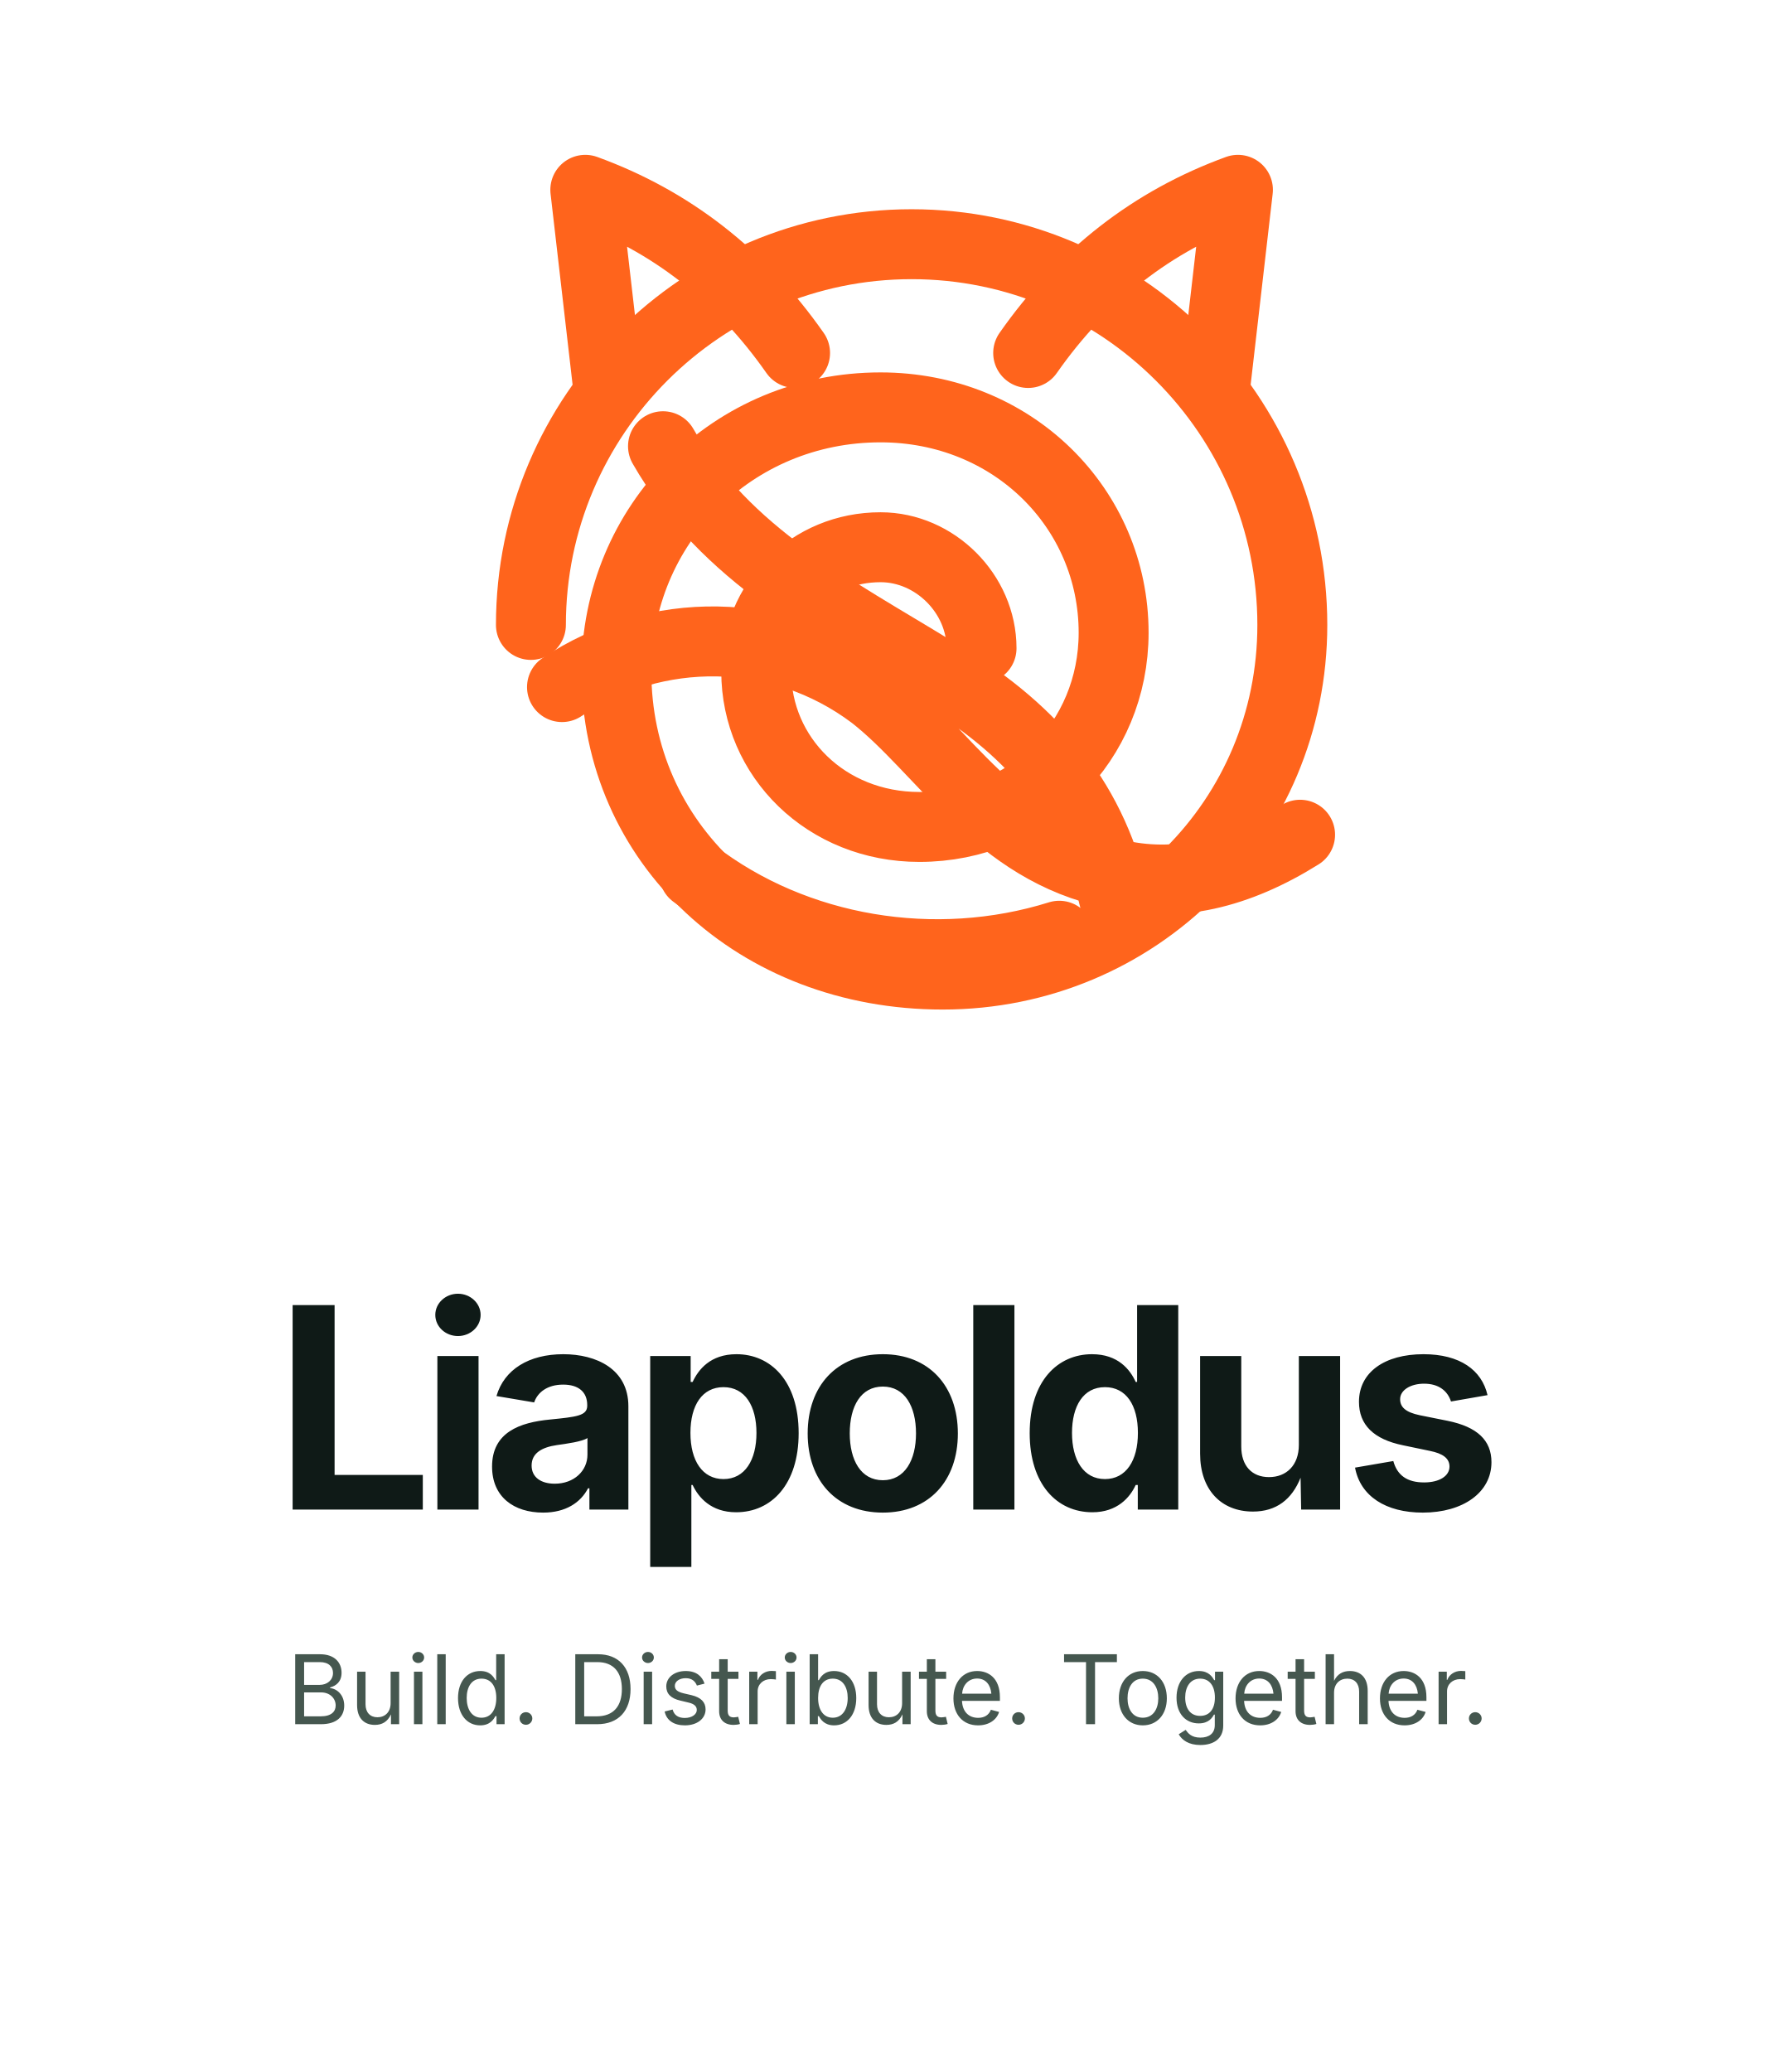
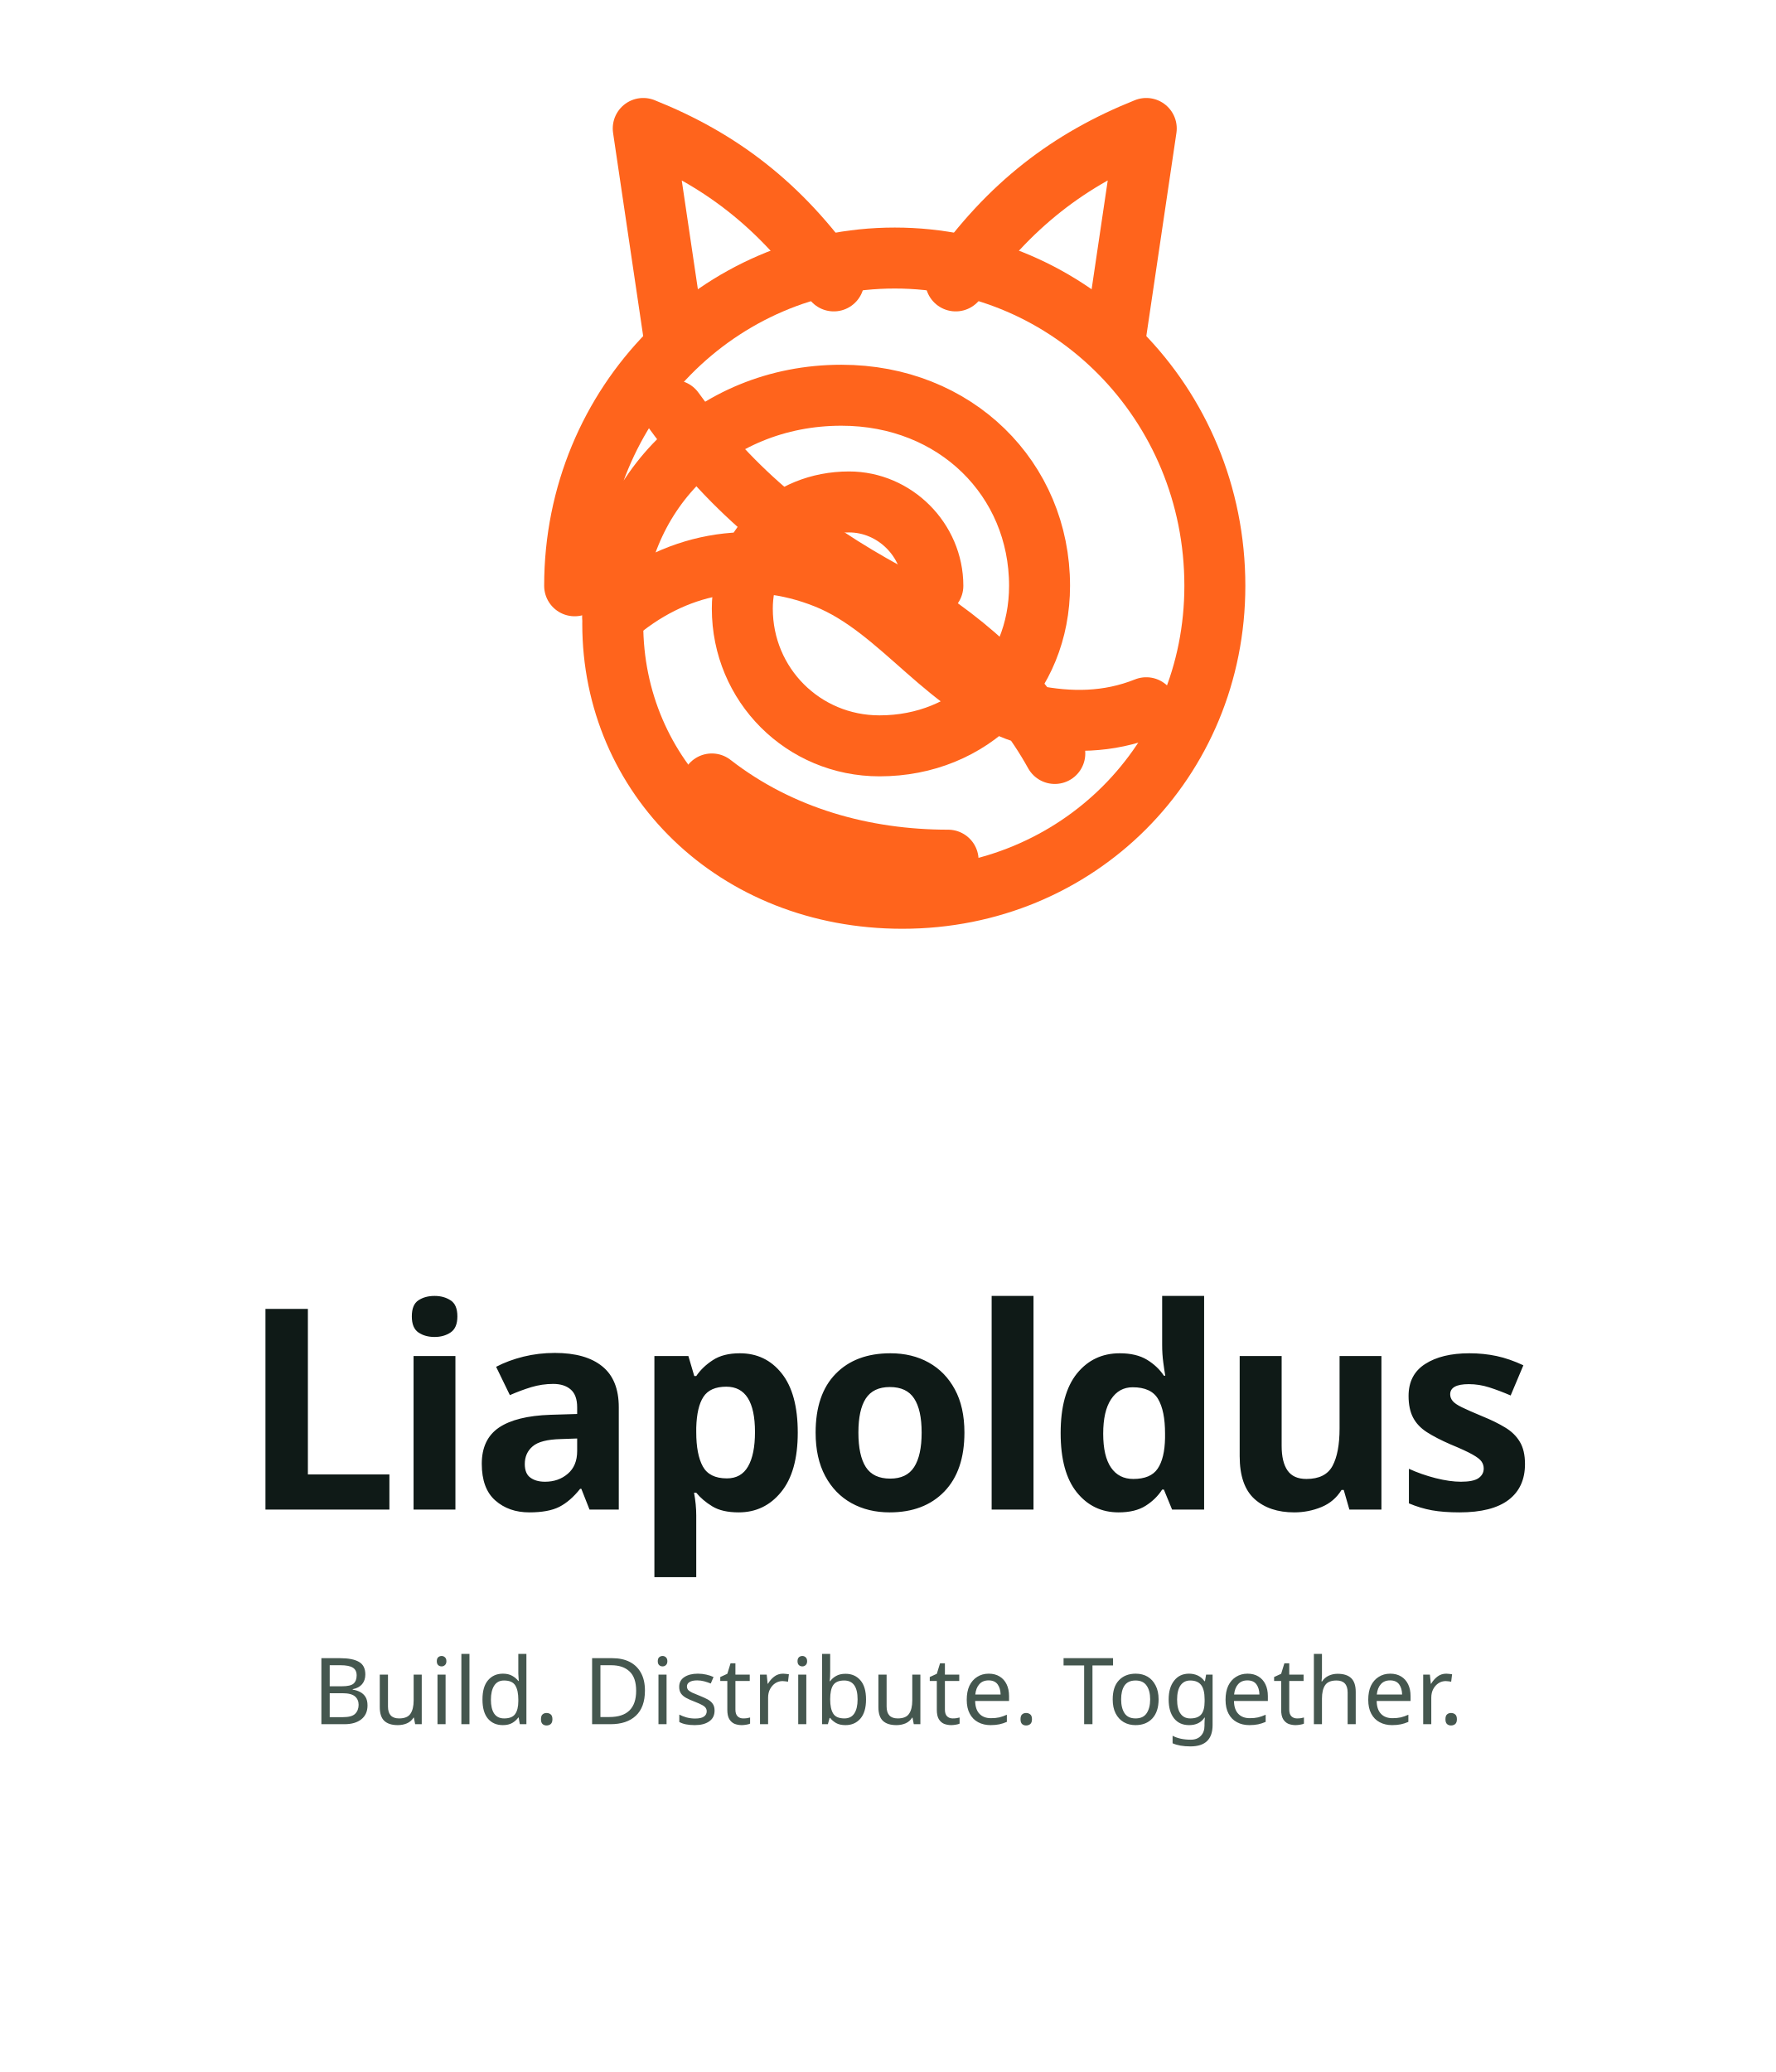
- <svg xmlns="http://www.w3.org/2000/svg" viewBox="0 0 240 280" fill="none">
-   <g transform="translate(56 12) scale(1.05)">
-     <path d="M25 39 22 13c11 4 20 11 27 21m54 5 3-26c-11 4-20 11-27 21" stroke="#FF641C" stroke-width="9" stroke-linecap="round" stroke-linejoin="round" />
-     <path d="M15 69c0-27 22-49 49-49s49 22 49 49c0 25-20 45-45 45-24 0-42-17-42-39 0-19 15-34 34-34 17 0 30 13 30 29 0 14-11 25-25 25-12 0-21-9-21-20 0-9 7-16 16-16 7 0 13 6 13 13" stroke="#FF641C" stroke-width="9" stroke-linecap="round" />
-     <path d="M19 77c12-8 28-8 40 1 9 7 16 20 31 23 8 2 16 0 24-5M32 46c8 14 22 21 35 29 12 7 20 16 23 29M36 101c13 10 31 13 47 8" stroke="#FF641C" stroke-width="9" stroke-linecap="round" />
+ <svg xmlns="http://www.w3.org/2000/svg" viewBox="0 0 240 280" role="img" aria-labelledby="title">
+   <g transform="translate(55 5) scale(1.03)">
+     <g fill="none" stroke="#FF641C" stroke-width="8" stroke-linecap="round" stroke-linejoin="round">
+       <path d="M35 39 31 12c10 4 18 10 25 20M93 39l4-27c-10 4-18 10-25 20" />
+       <path d="M22 72c0-24 19-43 42-43s42 19 42 43c0 23-18 41-41 41-22 0-38-16-38-36 0-17 13-30 30-30 15 0 26 11 26 25 0 12-9 21-21 21-10 0-18-8-18-18 0-8 6-14 14-14 6 0 11 5 11 11" />
+       <path d="M27 76c8-7 18-9 28-5 10 4 16 15 27 18 5 1 10 1 15-1M35 49c8 11 17 18 28 24 10 6 17 12 22 21M40 98c9 7 20 10 31 10" />
+     </g>
  </g>
-   <text x="120" y="204" text-anchor="middle" fill="#0F1A17" font-family="Inter, Manrope, Arial, sans-serif" font-size="38" font-weight="750" letter-spacing="-1.8">Liapoldus</text>
-   <text x="120" y="233" text-anchor="middle" fill="#45574F" font-family="Inter, Arial, sans-serif" font-size="13">Build. Distribute. Together.</text>
+   <text x="120" y="204" text-anchor="middle" fill="#0F1A17" font-family="Onest, sans-serif" font-size="38" font-weight="750" letter-spacing="-1">Liapoldus</text>
+   <text x="120" y="233" text-anchor="middle" fill="#45574F" font-family="Onest, sans-serif" font-size="12.5" font-weight="450">Build. Distribute. Together.</text>
</svg>
